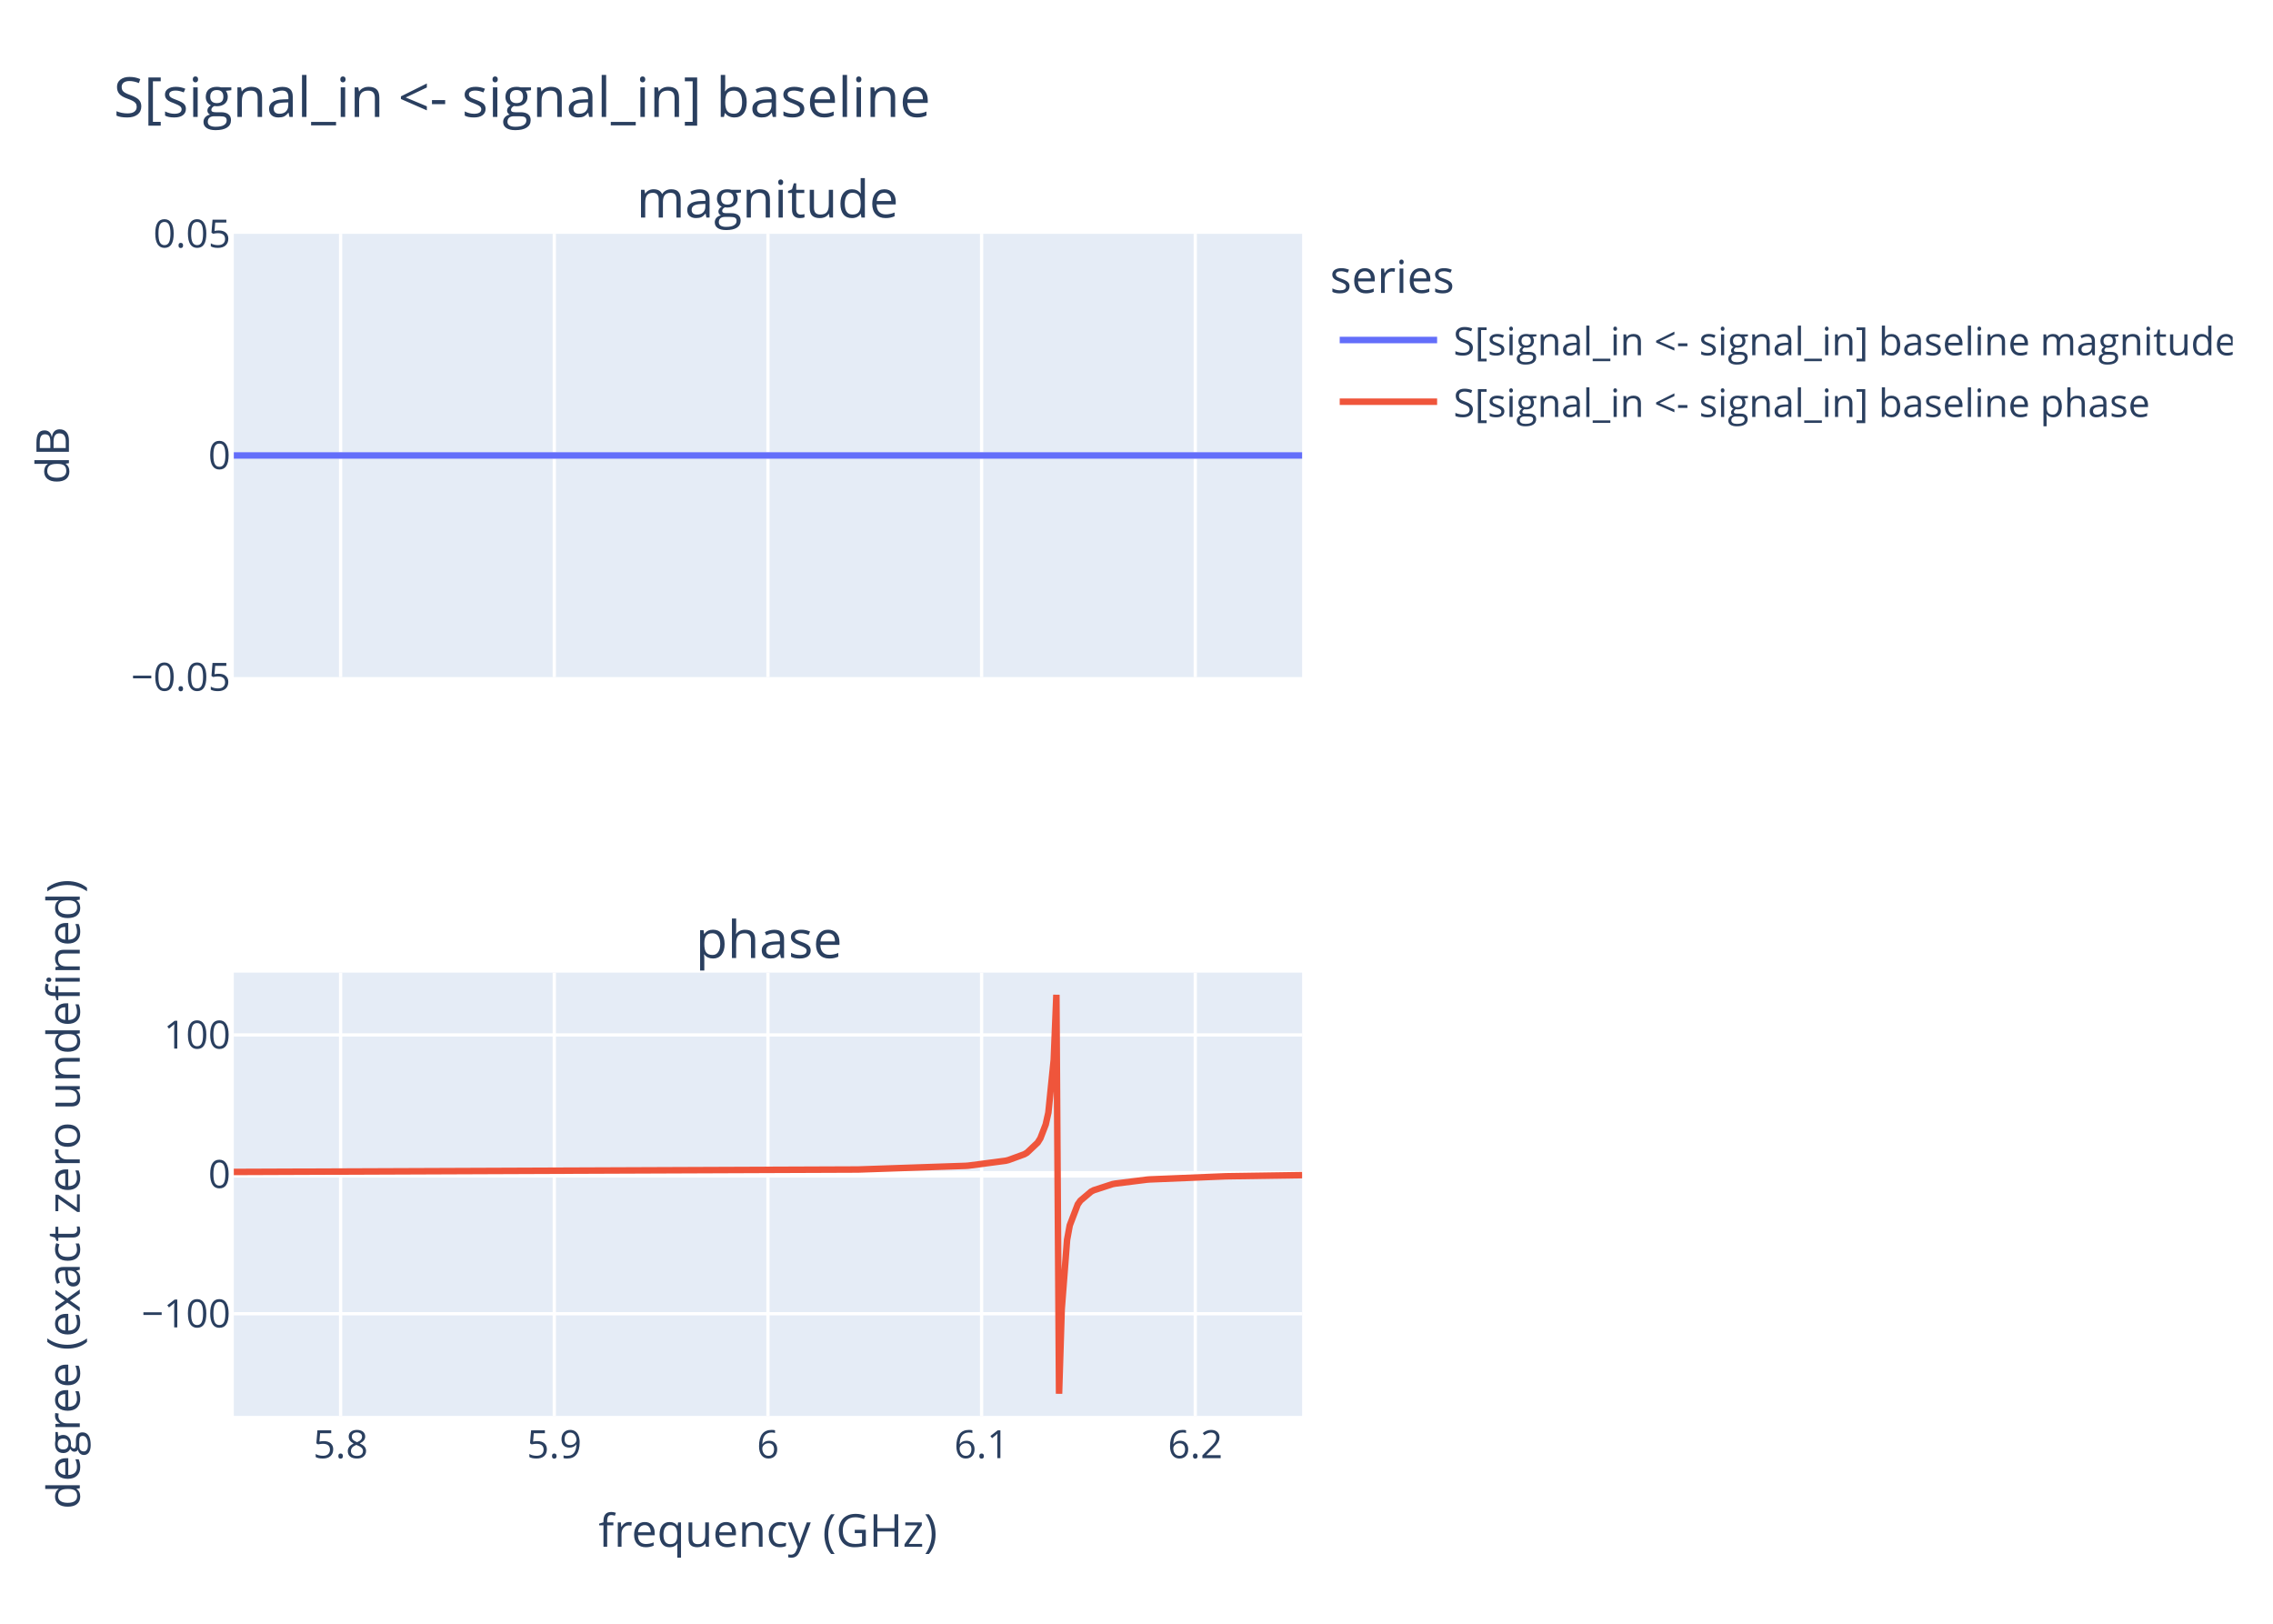
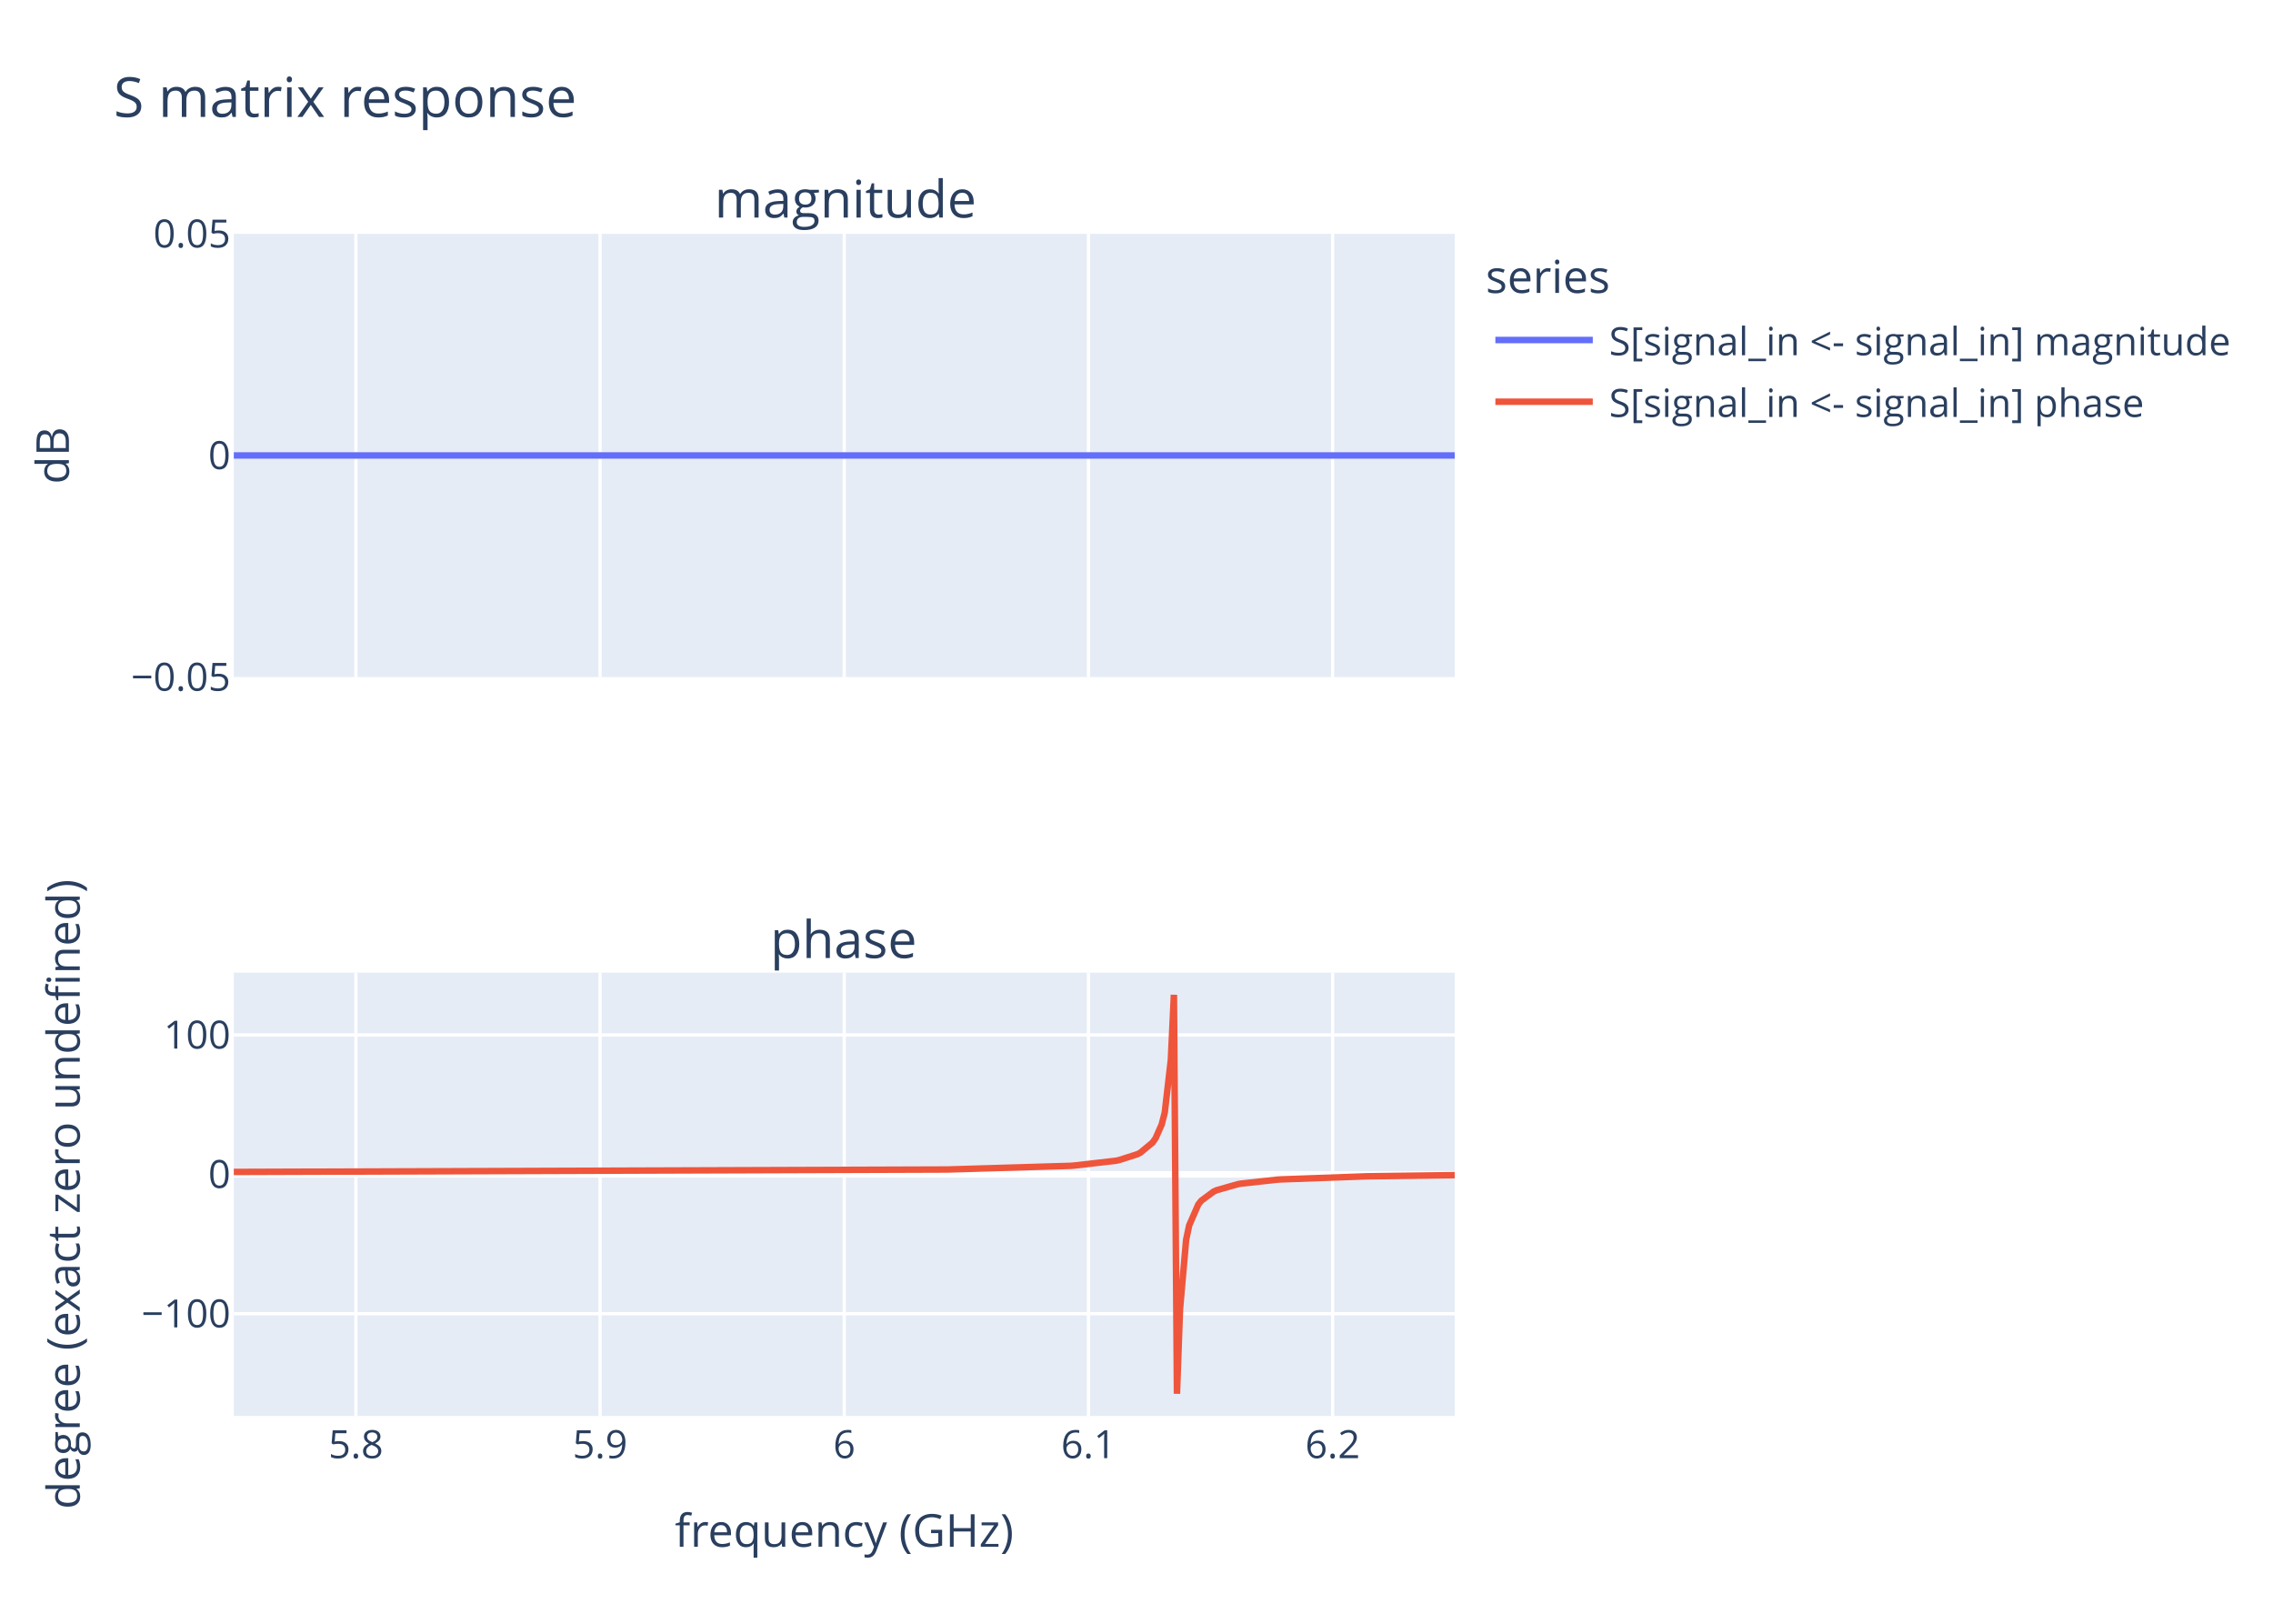
<svg xmlns="http://www.w3.org/2000/svg" class="main-svg" width="700" height="500" style="" viewBox="0 0 700 500">
  <rect x="0" y="0" width="700" height="500" style="fill: rgb(255, 255, 255); fill-opacity: 1;" />
-   <defs id="defs-911a95">
+   <defs id="defs-afeba6">
    <g class="clips">
-       <clipPath id="clip911a95xyplot" class="plotclip">
-         <rect width="329" height="136.5" />
-       </clipPath>
-       <clipPath id="clip911a95x2y2plot" class="plotclip">
-         <rect width="329" height="136.5" />
-       </clipPath>
-       <clipPath class="axesclip" id="clip911a95x">
-         <rect x="72" y="0" width="329" height="500" />
-       </clipPath>
-       <clipPath class="axesclip" id="clip911a95y">
+       <clipPath id="clipafeba6xyplot" class="plotclip">
+         <rect width="376" height="136.5" />
+       </clipPath>
+       <clipPath id="clipafeba6x2y2plot" class="plotclip">
+         <rect width="376" height="136.5" />
+       </clipPath>
+       <clipPath class="axesclip" id="clipafeba6x">
+         <rect x="72" y="0" width="376" height="500" />
+       </clipPath>
+       <clipPath class="axesclip" id="clipafeba6y">
        <rect x="0" y="72" width="700" height="136.5" />
      </clipPath>
-       <clipPath class="axesclip" id="clip911a95xy">
-         <rect x="72" y="72" width="329" height="136.5" />
-       </clipPath>
-       <clipPath class="axesclip" id="clip911a95y2">
+       <clipPath class="axesclip" id="clipafeba6xy">
+         <rect x="72" y="72" width="376" height="136.5" />
+       </clipPath>
+       <clipPath class="axesclip" id="clipafeba6y2">
        <rect x="0" y="299.5" width="700" height="136.5" />
      </clipPath>
-       <clipPath class="axesclip" id="clip911a95xy2">
-         <rect x="72" y="299.5" width="329" height="136.5" />
-       </clipPath>
-       <clipPath class="axesclip" id="clip911a95x2">
-         <rect x="72" y="0" width="329" height="500" />
-       </clipPath>
-       <clipPath class="axesclip" id="clip911a95x2y">
-         <rect x="72" y="72" width="329" height="136.5" />
-       </clipPath>
-       <clipPath class="axesclip" id="clip911a95x2y2">
-         <rect x="72" y="299.5" width="329" height="136.5" />
+       <clipPath class="axesclip" id="clipafeba6xy2">
+         <rect x="72" y="299.5" width="376" height="136.5" />
+       </clipPath>
+       <clipPath class="axesclip" id="clipafeba6x2">
+         <rect x="72" y="0" width="376" height="500" />
+       </clipPath>
+       <clipPath class="axesclip" id="clipafeba6x2y">
+         <rect x="72" y="72" width="376" height="136.5" />
+       </clipPath>
+       <clipPath class="axesclip" id="clipafeba6x2y2">
+         <rect x="72" y="299.5" width="376" height="136.5" />
      </clipPath>
    </g>
    <g class="gradients" />
    <g class="patterns" />
  </defs>
  <g class="bglayer">
-     <rect class="bg" x="72" y="72" width="329" height="136.5" style="fill: rgb(229, 236, 246); fill-opacity: 1; stroke-width: 0;" />
-     <rect class="bg" x="72" y="299.5" width="329" height="136.5" style="fill: rgb(229, 236, 246); fill-opacity: 1; stroke-width: 0;" />
+     <rect class="bg" x="72" y="72" width="376" height="136.5" style="fill: rgb(229, 236, 246); fill-opacity: 1; stroke-width: 0;" />
+     <rect class="bg" x="72" y="299.5" width="376" height="136.5" style="fill: rgb(229, 236, 246); fill-opacity: 1; stroke-width: 0;" />
  </g>
  <g class="layer-below">
    <g class="imagelayer" />
    <g class="shapelayer" />
  </g>
  <g class="cartesianlayer">
    <g class="subplot xy">
      <g class="layer-subplot">
        <g class="shapelayer" />
        <g class="imagelayer" />
      </g>
      <g class="minor-gridlayer">
        <g class="x" />
        <g class="y" />
      </g>
      <g class="gridlayer">
        <g class="x">
-           <path class="xgrid crisp" transform="translate(104.9,0)" d="M0,72v136.5" style="stroke: rgb(255, 255, 255); stroke-opacity: 1; stroke-width: 1px;" />
-           <path class="xgrid crisp" transform="translate(170.7,0)" d="M0,72v136.5" style="stroke: rgb(255, 255, 255); stroke-opacity: 1; stroke-width: 1px;" />
-           <path class="xgrid crisp" transform="translate(236.5,0)" d="M0,72v136.5" style="stroke: rgb(255, 255, 255); stroke-opacity: 1; stroke-width: 1px;" />
-           <path class="xgrid crisp" transform="translate(302.3,0)" d="M0,72v136.5" style="stroke: rgb(255, 255, 255); stroke-opacity: 1; stroke-width: 1px;" />
-           <path class="xgrid crisp" transform="translate(368.1,0)" d="M0,72v136.5" style="stroke: rgb(255, 255, 255); stroke-opacity: 1; stroke-width: 1px;" />
+           <path class="xgrid crisp" transform="translate(109.6,0)" d="M0,72v136.5" style="stroke: rgb(255, 255, 255); stroke-opacity: 1; stroke-width: 1px;" />
+           <path class="xgrid crisp" transform="translate(184.8,0)" d="M0,72v136.5" style="stroke: rgb(255, 255, 255); stroke-opacity: 1; stroke-width: 1px;" />
+           <path class="xgrid crisp" transform="translate(260,0)" d="M0,72v136.5" style="stroke: rgb(255, 255, 255); stroke-opacity: 1; stroke-width: 1px;" />
+           <path class="xgrid crisp" transform="translate(335.2,0)" d="M0,72v136.5" style="stroke: rgb(255, 255, 255); stroke-opacity: 1; stroke-width: 1px;" />
+           <path class="xgrid crisp" transform="translate(410.4,0)" d="M0,72v136.5" style="stroke: rgb(255, 255, 255); stroke-opacity: 1; stroke-width: 1px;" />
        </g>
        <g class="y" />
      </g>
      <g class="zerolinelayer">
-         <path class="yzl zl crisp" transform="translate(0,140.25)" d="M72,0h329" style="stroke: rgb(255, 255, 255); stroke-opacity: 1; stroke-width: 2px;" />
+         <path class="yzl zl crisp" transform="translate(0,140.25)" d="M72,0h376" style="stroke: rgb(255, 255, 255); stroke-opacity: 1; stroke-width: 2px;" />
      </g>
      <g class="layer-between">
        <g class="shapelayer" />
        <g class="imagelayer" />
      </g>
      <path class="xlines-below" />
      <path class="ylines-below" />
      <g class="overlines-below" />
      <g class="xaxislayer-below" />
      <g class="yaxislayer-below" />
      <g class="overaxes-below" />
      <g class="overplot">
-         <g class="xy" transform="translate(72,72)" clip-path="url(#clip911a95xyplot)">
+         <g class="xy" transform="translate(72,72)" clip-path="url(#clipafeba6xyplot)">
          <g class="scatterlayer mlayer">
-             <g class="trace scatter tracee233e9" style="stroke-miterlimit: 2; opacity: 1;">
+             <g class="trace scatter trace3b0628" style="stroke-miterlimit: 2; opacity: 1;">
              <g class="fills" />
              <g class="errorbars" />
              <g class="lines">
-                 <path class="js-line" d="M0,68.25L329,68.25" style="vector-effect: none; fill: none; stroke: rgb(99, 110, 250); stroke-opacity: 1; stroke-width: 2px; opacity: 1;" />
+                 <path class="js-line" d="M0,68.25L376,68.25" style="vector-effect: none; fill: none; stroke: rgb(99, 110, 250); stroke-opacity: 1; stroke-width: 2px; opacity: 1;" />
              </g>
              <g class="points" />
              <g class="text" />
            </g>
          </g>
        </g>
      </g>
      <g class="zerolinelayer-above" />
      <path class="xlines-above crisp" d="M0,0" style="fill: none;" />
      <path class="ylines-above crisp" d="M0,0" style="fill: none;" />
      <g class="overlines-above" />
      <g class="xaxislayer-above" />
      <g class="yaxislayer-above">
        <g class="ytick">
          <text text-anchor="end" x="71" y="4.2" transform="translate(0,208.5)" style="font-family: 'Open Sans', verdana, arial, sans-serif; font-size: 12px; fill: rgb(42, 63, 95); fill-opacity: 1; white-space: pre;">−0.05</text>
        </g>
        <g class="ytick">
          <text text-anchor="end" x="71" y="4.2" style="font-family: 'Open Sans', verdana, arial, sans-serif; font-size: 12px; fill: rgb(42, 63, 95); fill-opacity: 1; white-space: pre;" transform="translate(0,140.25)">0</text>
        </g>
        <g class="ytick">
          <text text-anchor="end" x="71" y="4.2" style="font-family: 'Open Sans', verdana, arial, sans-serif; font-size: 12px; fill: rgb(42, 63, 95); fill-opacity: 1; white-space: pre;" transform="translate(0,72)">0.05</text>
        </g>
      </g>
      <g class="overaxes-above" />
    </g>
    <g class="subplot x2y2">
      <g class="layer-subplot">
        <g class="shapelayer" />
        <g class="imagelayer" />
      </g>
      <g class="minor-gridlayer">
        <g class="x2" />
        <g class="y2" />
      </g>
      <g class="gridlayer">
        <g class="x2">
-           <path class="x2grid crisp" transform="translate(104.9,0)" d="M0,299.5v136.5" style="stroke: rgb(255, 255, 255); stroke-opacity: 1; stroke-width: 1px;" />
-           <path class="x2grid crisp" transform="translate(170.7,0)" d="M0,299.5v136.5" style="stroke: rgb(255, 255, 255); stroke-opacity: 1; stroke-width: 1px;" />
-           <path class="x2grid crisp" transform="translate(236.5,0)" d="M0,299.5v136.5" style="stroke: rgb(255, 255, 255); stroke-opacity: 1; stroke-width: 1px;" />
-           <path class="x2grid crisp" transform="translate(302.3,0)" d="M0,299.5v136.5" style="stroke: rgb(255, 255, 255); stroke-opacity: 1; stroke-width: 1px;" />
-           <path class="x2grid crisp" transform="translate(368.1,0)" d="M0,299.5v136.5" style="stroke: rgb(255, 255, 255); stroke-opacity: 1; stroke-width: 1px;" />
+           <path class="x2grid crisp" transform="translate(109.6,0)" d="M0,299.5v136.5" style="stroke: rgb(255, 255, 255); stroke-opacity: 1; stroke-width: 1px;" />
+           <path class="x2grid crisp" transform="translate(184.8,0)" d="M0,299.5v136.5" style="stroke: rgb(255, 255, 255); stroke-opacity: 1; stroke-width: 1px;" />
+           <path class="x2grid crisp" transform="translate(260,0)" d="M0,299.5v136.5" style="stroke: rgb(255, 255, 255); stroke-opacity: 1; stroke-width: 1px;" />
+           <path class="x2grid crisp" transform="translate(335.2,0)" d="M0,299.5v136.5" style="stroke: rgb(255, 255, 255); stroke-opacity: 1; stroke-width: 1px;" />
+           <path class="x2grid crisp" transform="translate(410.4,0)" d="M0,299.5v136.5" style="stroke: rgb(255, 255, 255); stroke-opacity: 1; stroke-width: 1px;" />
        </g>
        <g class="y2">
-           <path class="y2grid crisp" transform="translate(0,404.54)" d="M72,0h329" style="stroke: rgb(255, 255, 255); stroke-opacity: 1; stroke-width: 1px;" />
-           <path class="y2grid crisp" transform="translate(0,318.69)" d="M72,0h329" style="stroke: rgb(255, 255, 255); stroke-opacity: 1; stroke-width: 1px;" />
+           <path class="y2grid crisp" transform="translate(0,404.54)" d="M72,0h376" style="stroke: rgb(255, 255, 255); stroke-opacity: 1; stroke-width: 1px;" />
+           <path class="y2grid crisp" transform="translate(0,318.69)" d="M72,0h376" style="stroke: rgb(255, 255, 255); stroke-opacity: 1; stroke-width: 1px;" />
        </g>
      </g>
      <g class="zerolinelayer">
-         <path class="y2zl zl crisp" transform="translate(0,361.61)" d="M72,0h329" style="stroke: rgb(255, 255, 255); stroke-opacity: 1; stroke-width: 2px;" />
+         <path class="y2zl zl crisp" transform="translate(0,361.61)" d="M72,0h376" style="stroke: rgb(255, 255, 255); stroke-opacity: 1; stroke-width: 2px;" />
      </g>
      <g class="layer-between">
        <g class="shapelayer" />
        <g class="imagelayer" />
      </g>
      <path class="xlines-below" />
      <path class="ylines-below" />
      <g class="overlines-below" />
      <g class="xaxislayer-below" />
      <g class="yaxislayer-below" />
      <g class="overaxes-below" />
      <g class="overplot">
-         <g class="x2y2" transform="translate(72,299.5)" clip-path="url(#clip911a95x2y2plot)">
+         <g class="x2y2" transform="translate(72,299.5)" clip-path="url(#clipafeba6x2y2plot)">
          <g class="scatterlayer mlayer">
-             <g class="trace scatter trace00933e" style="stroke-miterlimit: 2; opacity: 1;">
+             <g class="trace scatter trace2fbee1" style="stroke-miterlimit: 2; opacity: 1;">
              <g class="fills" />
              <g class="errorbars" />
              <g class="lines">
-                 <path class="js-line" d="M0,61.38L191.64,60.63L192.47,60.62L225.37,59.5L226.19,59.44L237.7,57.93L238.53,57.73L243.46,55.93L244.28,55.45L247.57,52.34L248.4,51.01L250.04,46.76L250.86,43.1L252.51,26.87L253.33,6.82L254.15,129.68L254.97,103.63L256.62,82.3L257.44,77.84L259.91,71.37L260.73,70.21L264.02,67.43L264.85,67L270.6,65.13L271.43,64.97L281.3,63.74L282.12,63.68L305.15,62.73L305.97,62.71L329,62.36" style="vector-effect: none; fill: none; stroke: rgb(239, 85, 59); stroke-opacity: 1; stroke-width: 2px; opacity: 1;" />
+                 <path class="js-line" d="M0,61.38L219.02,60.63L219.96,60.62L257.56,59.5L258.5,59.44L271.66,57.93L272.6,57.73L278.24,55.93L279.18,55.45L282.94,52.34L283.88,51.01L285.76,46.76L286.7,43.1L288.58,26.87L289.52,6.83L290.46,129.68L291.4,103.63L293.28,82.3L294.22,77.84L297.04,71.37L297.98,70.21L301.74,67.43L302.68,67L309.26,65.13L310.2,64.97L321.48,63.74L322.42,63.68L348.74,62.73L349.68,62.71L376,62.36" style="vector-effect: none; fill: none; stroke: rgb(239, 85, 59); stroke-opacity: 1; stroke-width: 2px; opacity: 1;" />
              </g>
              <g class="points" />
              <g class="text" />
            </g>
          </g>
        </g>
      </g>
      <g class="zerolinelayer-above" />
      <path class="xlines-above crisp" d="M0,0" style="fill: none;" />
      <path class="ylines-above crisp" d="M0,0" style="fill: none;" />
      <g class="overlines-above" />
      <g class="xaxislayer-above">
        <g class="x2tick">
-           <text text-anchor="middle" x="0" y="449" transform="translate(104.9,0)" style="font-family: 'Open Sans', verdana, arial, sans-serif; font-size: 12px; fill: rgb(42, 63, 95); fill-opacity: 1; white-space: pre;">5.8</text>
-         </g>
-         <g class="x2tick">
-           <text text-anchor="middle" x="0" y="449" style="font-family: 'Open Sans', verdana, arial, sans-serif; font-size: 12px; fill: rgb(42, 63, 95); fill-opacity: 1; white-space: pre;" transform="translate(170.7,0)">5.9</text>
-         </g>
-         <g class="x2tick">
-           <text text-anchor="middle" x="0" y="449" style="font-family: 'Open Sans', verdana, arial, sans-serif; font-size: 12px; fill: rgb(42, 63, 95); fill-opacity: 1; white-space: pre;" transform="translate(236.5,0)">6</text>
-         </g>
-         <g class="x2tick">
-           <text text-anchor="middle" x="0" y="449" style="font-family: 'Open Sans', verdana, arial, sans-serif; font-size: 12px; fill: rgb(42, 63, 95); fill-opacity: 1; white-space: pre;" transform="translate(302.3,0)">6.1</text>
-         </g>
-         <g class="x2tick">
-           <text text-anchor="middle" x="0" y="449" style="font-family: 'Open Sans', verdana, arial, sans-serif; font-size: 12px; fill: rgb(42, 63, 95); fill-opacity: 1; white-space: pre;" transform="translate(368.1,0)">6.2</text>
+           <text text-anchor="middle" x="0" y="449" transform="translate(109.6,0)" style="font-family: 'Open Sans', verdana, arial, sans-serif; font-size: 12px; fill: rgb(42, 63, 95); fill-opacity: 1; white-space: pre;">5.8</text>
+         </g>
+         <g class="x2tick">
+           <text text-anchor="middle" x="0" y="449" style="font-family: 'Open Sans', verdana, arial, sans-serif; font-size: 12px; fill: rgb(42, 63, 95); fill-opacity: 1; white-space: pre;" transform="translate(184.8,0)">5.9</text>
+         </g>
+         <g class="x2tick">
+           <text text-anchor="middle" x="0" y="449" style="font-family: 'Open Sans', verdana, arial, sans-serif; font-size: 12px; fill: rgb(42, 63, 95); fill-opacity: 1; white-space: pre;" transform="translate(260,0)">6</text>
+         </g>
+         <g class="x2tick">
+           <text text-anchor="middle" x="0" y="449" style="font-family: 'Open Sans', verdana, arial, sans-serif; font-size: 12px; fill: rgb(42, 63, 95); fill-opacity: 1; white-space: pre;" transform="translate(335.2,0)">6.1</text>
+         </g>
+         <g class="x2tick">
+           <text text-anchor="middle" x="0" y="449" style="font-family: 'Open Sans', verdana, arial, sans-serif; font-size: 12px; fill: rgb(42, 63, 95); fill-opacity: 1; white-space: pre;" transform="translate(410.4,0)">6.2</text>
        </g>
      </g>
      <g class="yaxislayer-above">
        <g class="y2tick">
          <text text-anchor="end" x="71" y="4.2" transform="translate(0,404.54)" style="font-family: 'Open Sans', verdana, arial, sans-serif; font-size: 12px; fill: rgb(42, 63, 95); fill-opacity: 1; white-space: pre;">−100</text>
        </g>
        <g class="y2tick">
          <text text-anchor="end" x="71" y="4.2" style="font-family: 'Open Sans', verdana, arial, sans-serif; font-size: 12px; fill: rgb(42, 63, 95); fill-opacity: 1; white-space: pre;" transform="translate(0,361.61)">0</text>
        </g>
        <g class="y2tick">
          <text text-anchor="end" x="71" y="4.2" style="font-family: 'Open Sans', verdana, arial, sans-serif; font-size: 12px; fill: rgb(42, 63, 95); fill-opacity: 1; white-space: pre;" transform="translate(0,318.69)">100</text>
        </g>
      </g>
      <g class="overaxes-above" />
    </g>
  </g>
  <g class="polarlayer" />
  <g class="smithlayer" />
  <g class="ternarylayer" />
  <g class="geolayer" />
  <g class="funnelarealayer" />
  <g class="pielayer" />
  <g class="iciclelayer" />
  <g class="treemaplayer" />
  <g class="sunburstlayer" />
  <g class="glimages" />
-   <defs id="topdefs-911a95">
+   <defs id="topdefs-afeba6">
    <g class="clips" />
-     <clipPath id="legend911a95">
-       <rect width="280" height="67" x="0" y="0" />
+     <clipPath id="legendafeba6">
+       <rect width="232" height="67" x="0" y="0" />
    </clipPath>
  </defs>
  <g class="layer-above">
    <g class="imagelayer" />
    <g class="shapelayer" />
  </g>
  <g class="infolayer">
-     <g class="legend" pointer-events="all" transform="translate(407.58,72)">
-       <rect class="bg" shape-rendering="crispEdges" style="stroke: rgb(68, 68, 68); stroke-opacity: 1; fill: rgb(255, 255, 255); fill-opacity: 1; stroke-width: 0px;" width="280" height="67" x="0" y="0" />
-       <g class="scrollbox" transform="" clip-path="url(#legend911a95)">
+     <g class="legend" pointer-events="all" transform="translate(455.52,72)">
+       <rect class="bg" shape-rendering="crispEdges" style="stroke: rgb(68, 68, 68); stroke-opacity: 1; fill: rgb(255, 255, 255); fill-opacity: 1; stroke-width: 0px;" width="232" height="67" x="0" y="0" />
+       <g class="scrollbox" transform="" clip-path="url(#legendafeba6)">
        <text class="legendtitletext" text-anchor="start" x="2" y="18.2" style="font-family: 'Open Sans', verdana, arial, sans-serif; font-size: 14px; fill: rgb(42, 63, 95); fill-opacity: 1; white-space: pre; opacity: 1;">series</text>
        <g class="groups">
          <g class="traces" transform="translate(0,32.7)" style="opacity: 1;">
-             <text class="legendtext" text-anchor="start" x="40" y="4.68" style="font-family: 'Open Sans', verdana, arial, sans-serif; font-size: 12px; fill: rgb(42, 63, 95); fill-opacity: 1; white-space: pre;">S[signal_in &lt;- signal_in] baseline magnitude</text>
+             <text class="legendtext" text-anchor="start" x="40" y="4.68" style="font-family: 'Open Sans', verdana, arial, sans-serif; font-size: 12px; fill: rgb(42, 63, 95); fill-opacity: 1; white-space: pre;">S[signal_in &lt;- signal_in] magnitude</text>
            <g class="layers" style="opacity: 1;">
              <g class="legendfill" />
              <g class="legendlines">
                <path class="js-line" d="M5,0h30" style="fill: none; stroke: rgb(99, 110, 250); stroke-opacity: 1; stroke-width: 2px;" />
              </g>
              <g class="legendsymbols">
                <g class="legendpoints" />
              </g>
            </g>
-             <rect class="legendtoggle" x="0" y="-9.5" width="274.812" height="19" style="fill: rgb(0, 0, 0); fill-opacity: 0;" />
+             <rect class="legendtoggle" x="0" y="-9.5" width="226.777" height="19" style="fill: rgb(0, 0, 0); fill-opacity: 0;" />
          </g>
          <g class="traces" transform="translate(0,51.7)" style="opacity: 1;">
-             <text class="legendtext" text-anchor="start" x="40" y="4.68" style="font-family: 'Open Sans', verdana, arial, sans-serif; font-size: 12px; fill: rgb(42, 63, 95); fill-opacity: 1; white-space: pre;">S[signal_in &lt;- signal_in] baseline phase</text>
+             <text class="legendtext" text-anchor="start" x="40" y="4.68" style="font-family: 'Open Sans', verdana, arial, sans-serif; font-size: 12px; fill: rgb(42, 63, 95); fill-opacity: 1; white-space: pre;">S[signal_in &lt;- signal_in] phase</text>
            <g class="layers" style="opacity: 1;">
              <g class="legendfill" />
              <g class="legendlines">
                <path class="js-line" d="M5,0h30" style="fill: none; stroke: rgb(239, 85, 59); stroke-opacity: 1; stroke-width: 2px;" />
              </g>
              <g class="legendsymbols">
                <g class="legendpoints" />
              </g>
            </g>
-             <rect class="legendtoggle" x="0" y="-9.5" width="274.812" height="19" style="fill: rgb(0, 0, 0); fill-opacity: 0;" />
+             <rect class="legendtoggle" x="0" y="-9.5" width="226.777" height="19" style="fill: rgb(0, 0, 0); fill-opacity: 0;" />
          </g>
        </g>
      </g>
      <rect class="scrollbar" rx="20" ry="3" width="0" height="0" style="fill: rgb(128, 139, 164); fill-opacity: 1;" x="0" y="0" />
    </g>
    <g class="g-gtitle">
-       <text class="gtitle" x="35" y="36" text-anchor="start" dy="0em" style="opacity: 1; font-family: 'Open Sans', verdana, arial, sans-serif; font-size: 17px; fill: rgb(42, 63, 95); fill-opacity: 1; white-space: pre;">S[signal_in &lt;- signal_in] baseline</text>
+       <text class="gtitle" x="35" y="36" text-anchor="start" dy="0em" style="opacity: 1; font-family: 'Open Sans', verdana, arial, sans-serif; font-size: 17px; fill: rgb(42, 63, 95); fill-opacity: 1; white-space: pre;">S matrix response</text>
    </g>
    <g class="g-xtitle" />
    <g class="g-x2title">
-       <text class="x2title" x="236.5" y="476.3" text-anchor="middle" style="opacity: 1; font-family: 'Open Sans', verdana, arial, sans-serif; font-size: 14px; fill: rgb(42, 63, 95); fill-opacity: 1; white-space: pre;">frequency (GHz)</text>
+       <text class="x2title" x="260" y="476.3" text-anchor="middle" style="opacity: 1; font-family: 'Open Sans', verdana, arial, sans-serif; font-size: 14px; fill: rgb(42, 63, 95); fill-opacity: 1; white-space: pre;">frequency (GHz)</text>
    </g>
    <g class="g-ytitle">
      <text class="ytitle" transform="rotate(-90,21.225,140.25)" x="21.225" y="140.25" text-anchor="middle" style="opacity: 1; font-family: 'Open Sans', verdana, arial, sans-serif; font-size: 14px; fill: rgb(42, 63, 95); fill-opacity: 1; white-space: pre;">dB</text>
    </g>
    <g class="g-y2title">
      <text class="y2title" transform="rotate(-90,24.56875,367.75)" x="24.569" y="367.75" text-anchor="middle" style="opacity: 1; font-family: 'Open Sans', verdana, arial, sans-serif; font-size: 14px; fill: rgb(42, 63, 95); fill-opacity: 1; white-space: pre;">degree (exact zero undefined)</text>
    </g>
    <g class="annotation" data-index="0" style="opacity: 1;">
-       <g class="annotation-text-g" transform="rotate(0,236.5,61.5)">
-         <g class="cursor-pointer" transform="translate(197,51)">
+       <g class="annotation-text-g" transform="rotate(0,260,61.5)">
+         <g class="cursor-pointer" transform="translate(221,51)">
          <rect class="bg" x="0.5" y="0.5" width="78" height="20" style="stroke-width: 1px; stroke: rgb(0, 0, 0); stroke-opacity: 0; fill: rgb(0, 0, 0); fill-opacity: 0;" />
          <text class="annotation-text" text-anchor="middle" x="39.359" y="16" style="font-family: 'Open Sans', verdana, arial, sans-serif; font-size: 16px; fill: rgb(42, 63, 95); fill-opacity: 1; white-space: pre;">magnitude</text>
        </g>
      </g>
    </g>
    <g class="annotation" data-index="1" style="opacity: 1;">
-       <g class="annotation-text-g" transform="rotate(0,236.5,289)">
-         <g class="cursor-pointer" transform="translate(213,279)">
+       <g class="annotation-text-g" transform="rotate(0,260,289)">
+         <g class="cursor-pointer" transform="translate(236,279)">
          <rect class="bg" x="0.5" y="0.5" width="47" height="20" style="stroke-width: 1px; stroke: rgb(0, 0, 0); stroke-opacity: 0; fill: rgb(0, 0, 0); fill-opacity: 0;" />
          <text class="annotation-text" text-anchor="middle" x="23.797" y="16" style="font-family: 'Open Sans', verdana, arial, sans-serif; font-size: 16px; fill: rgb(42, 63, 95); fill-opacity: 1; white-space: pre;">phase</text>
        </g>
      </g>
    </g>
  </g>
</svg>
